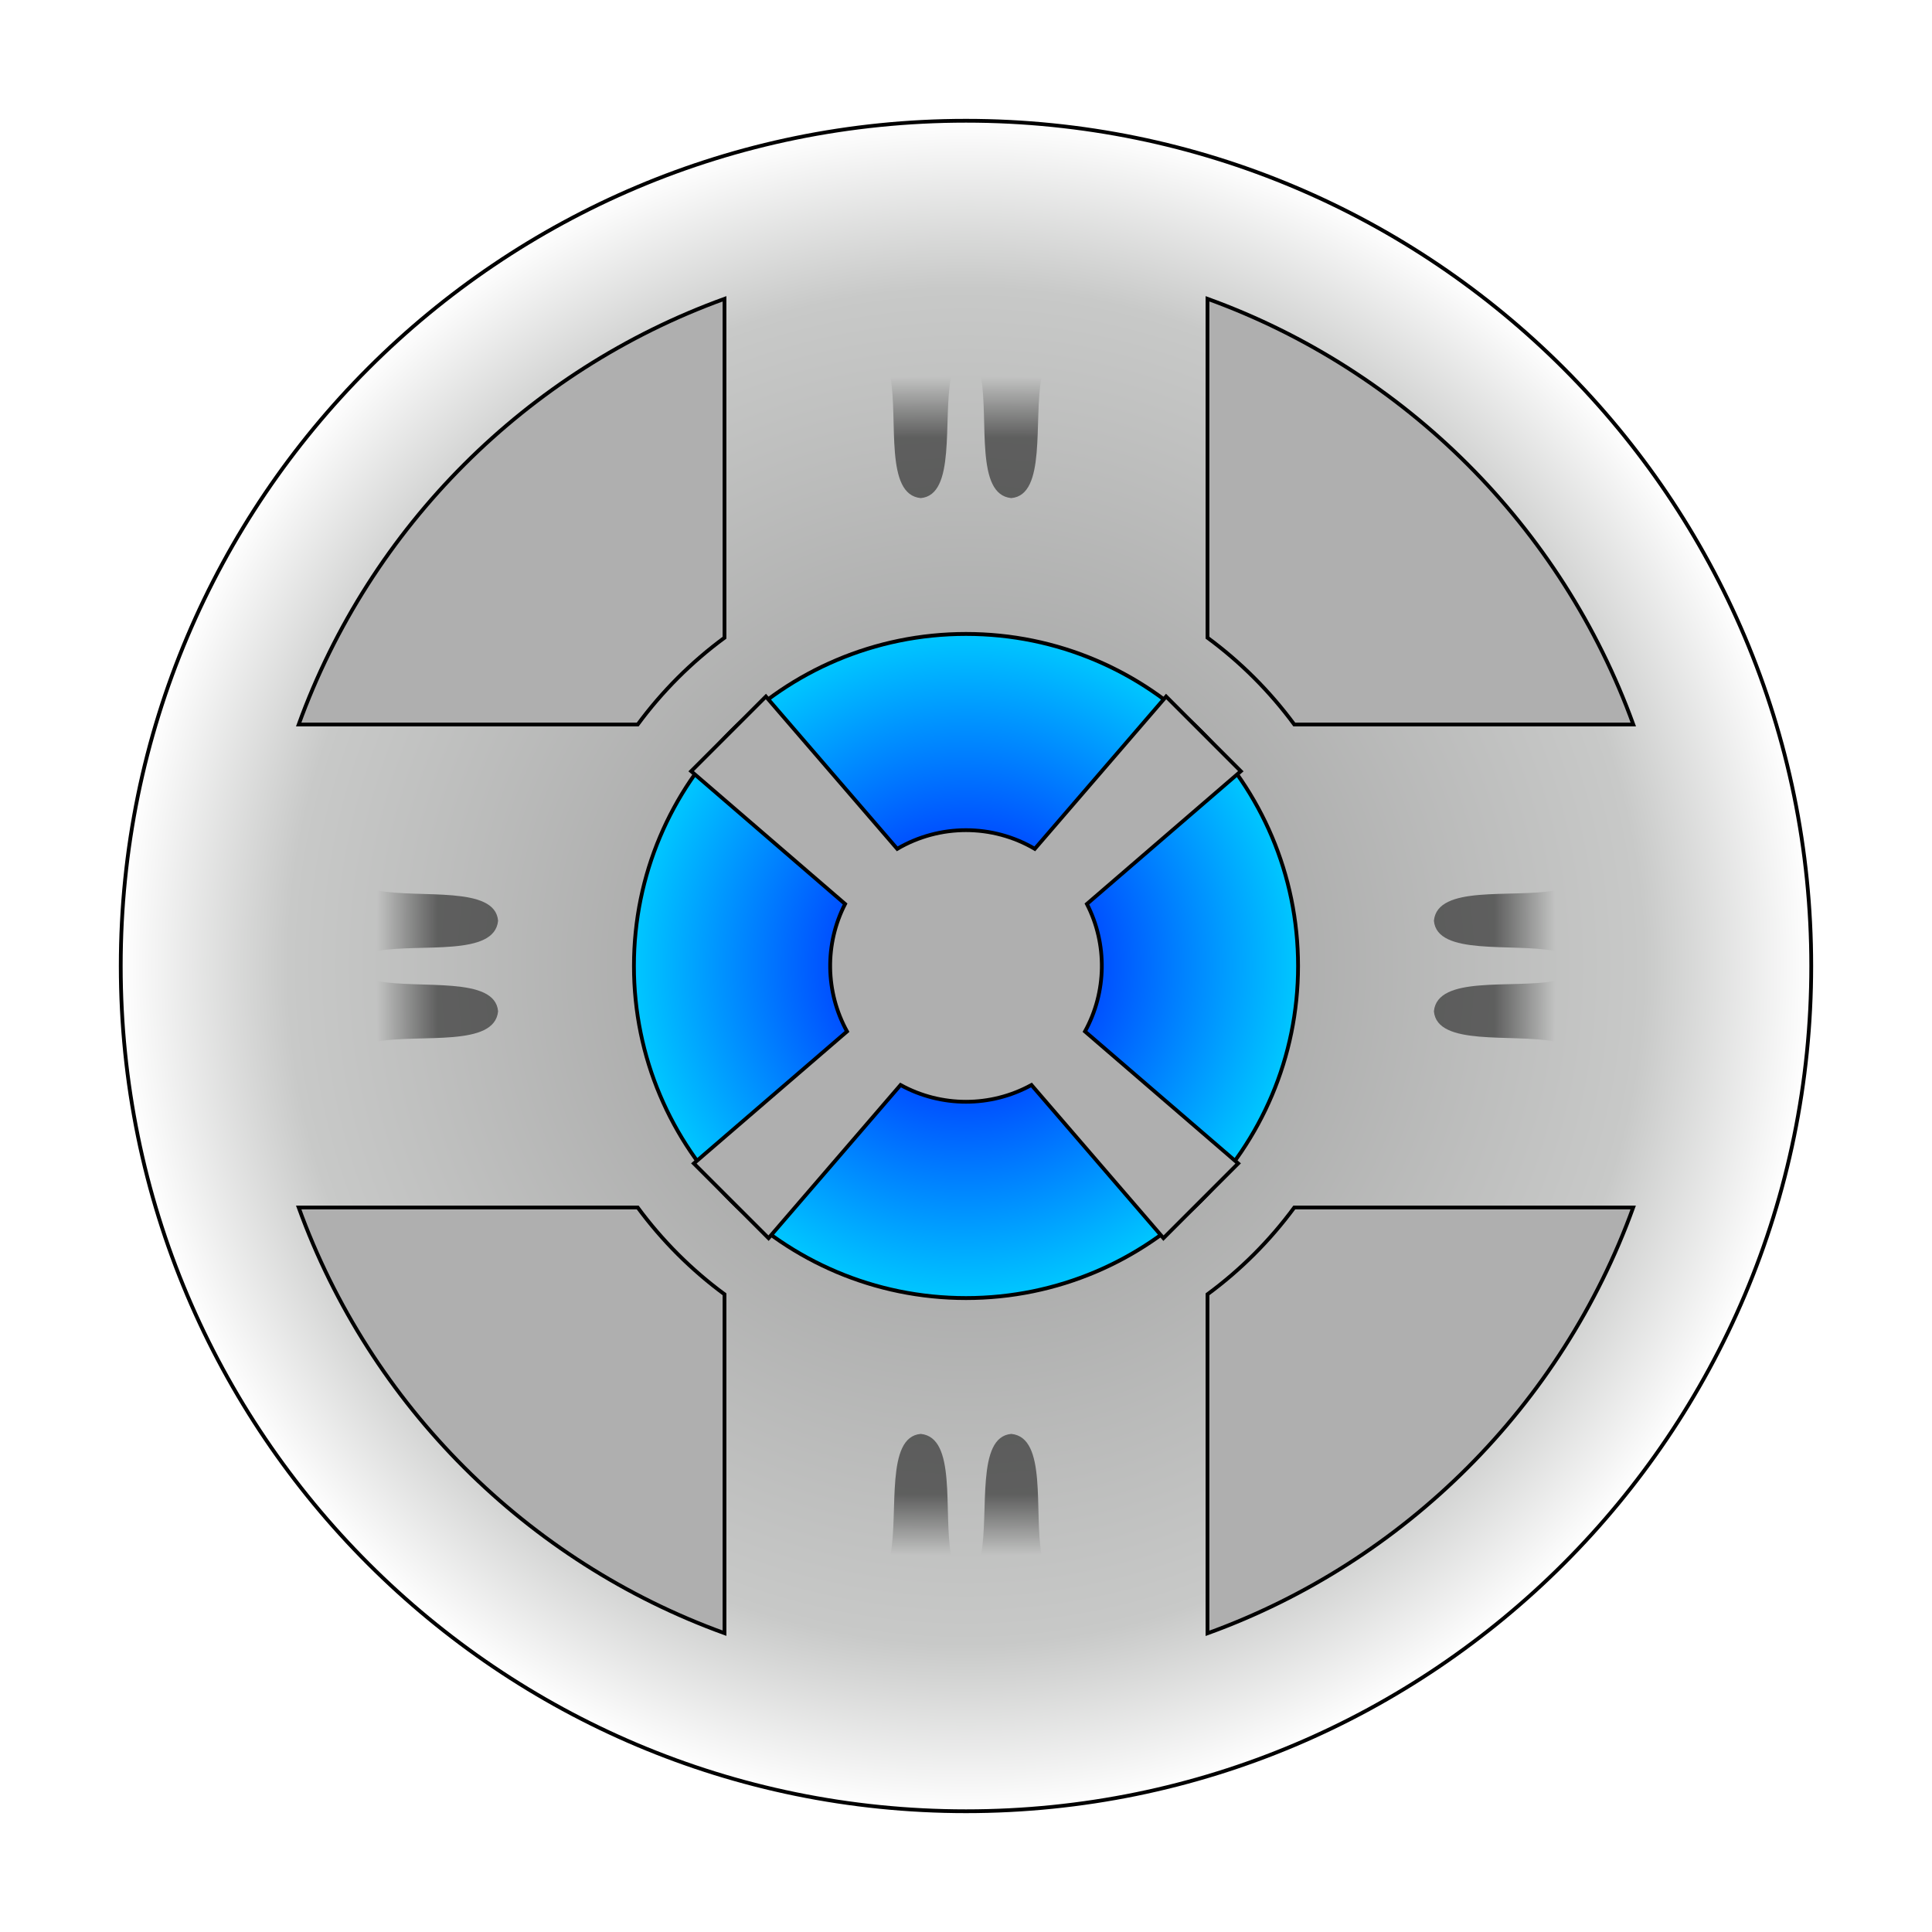
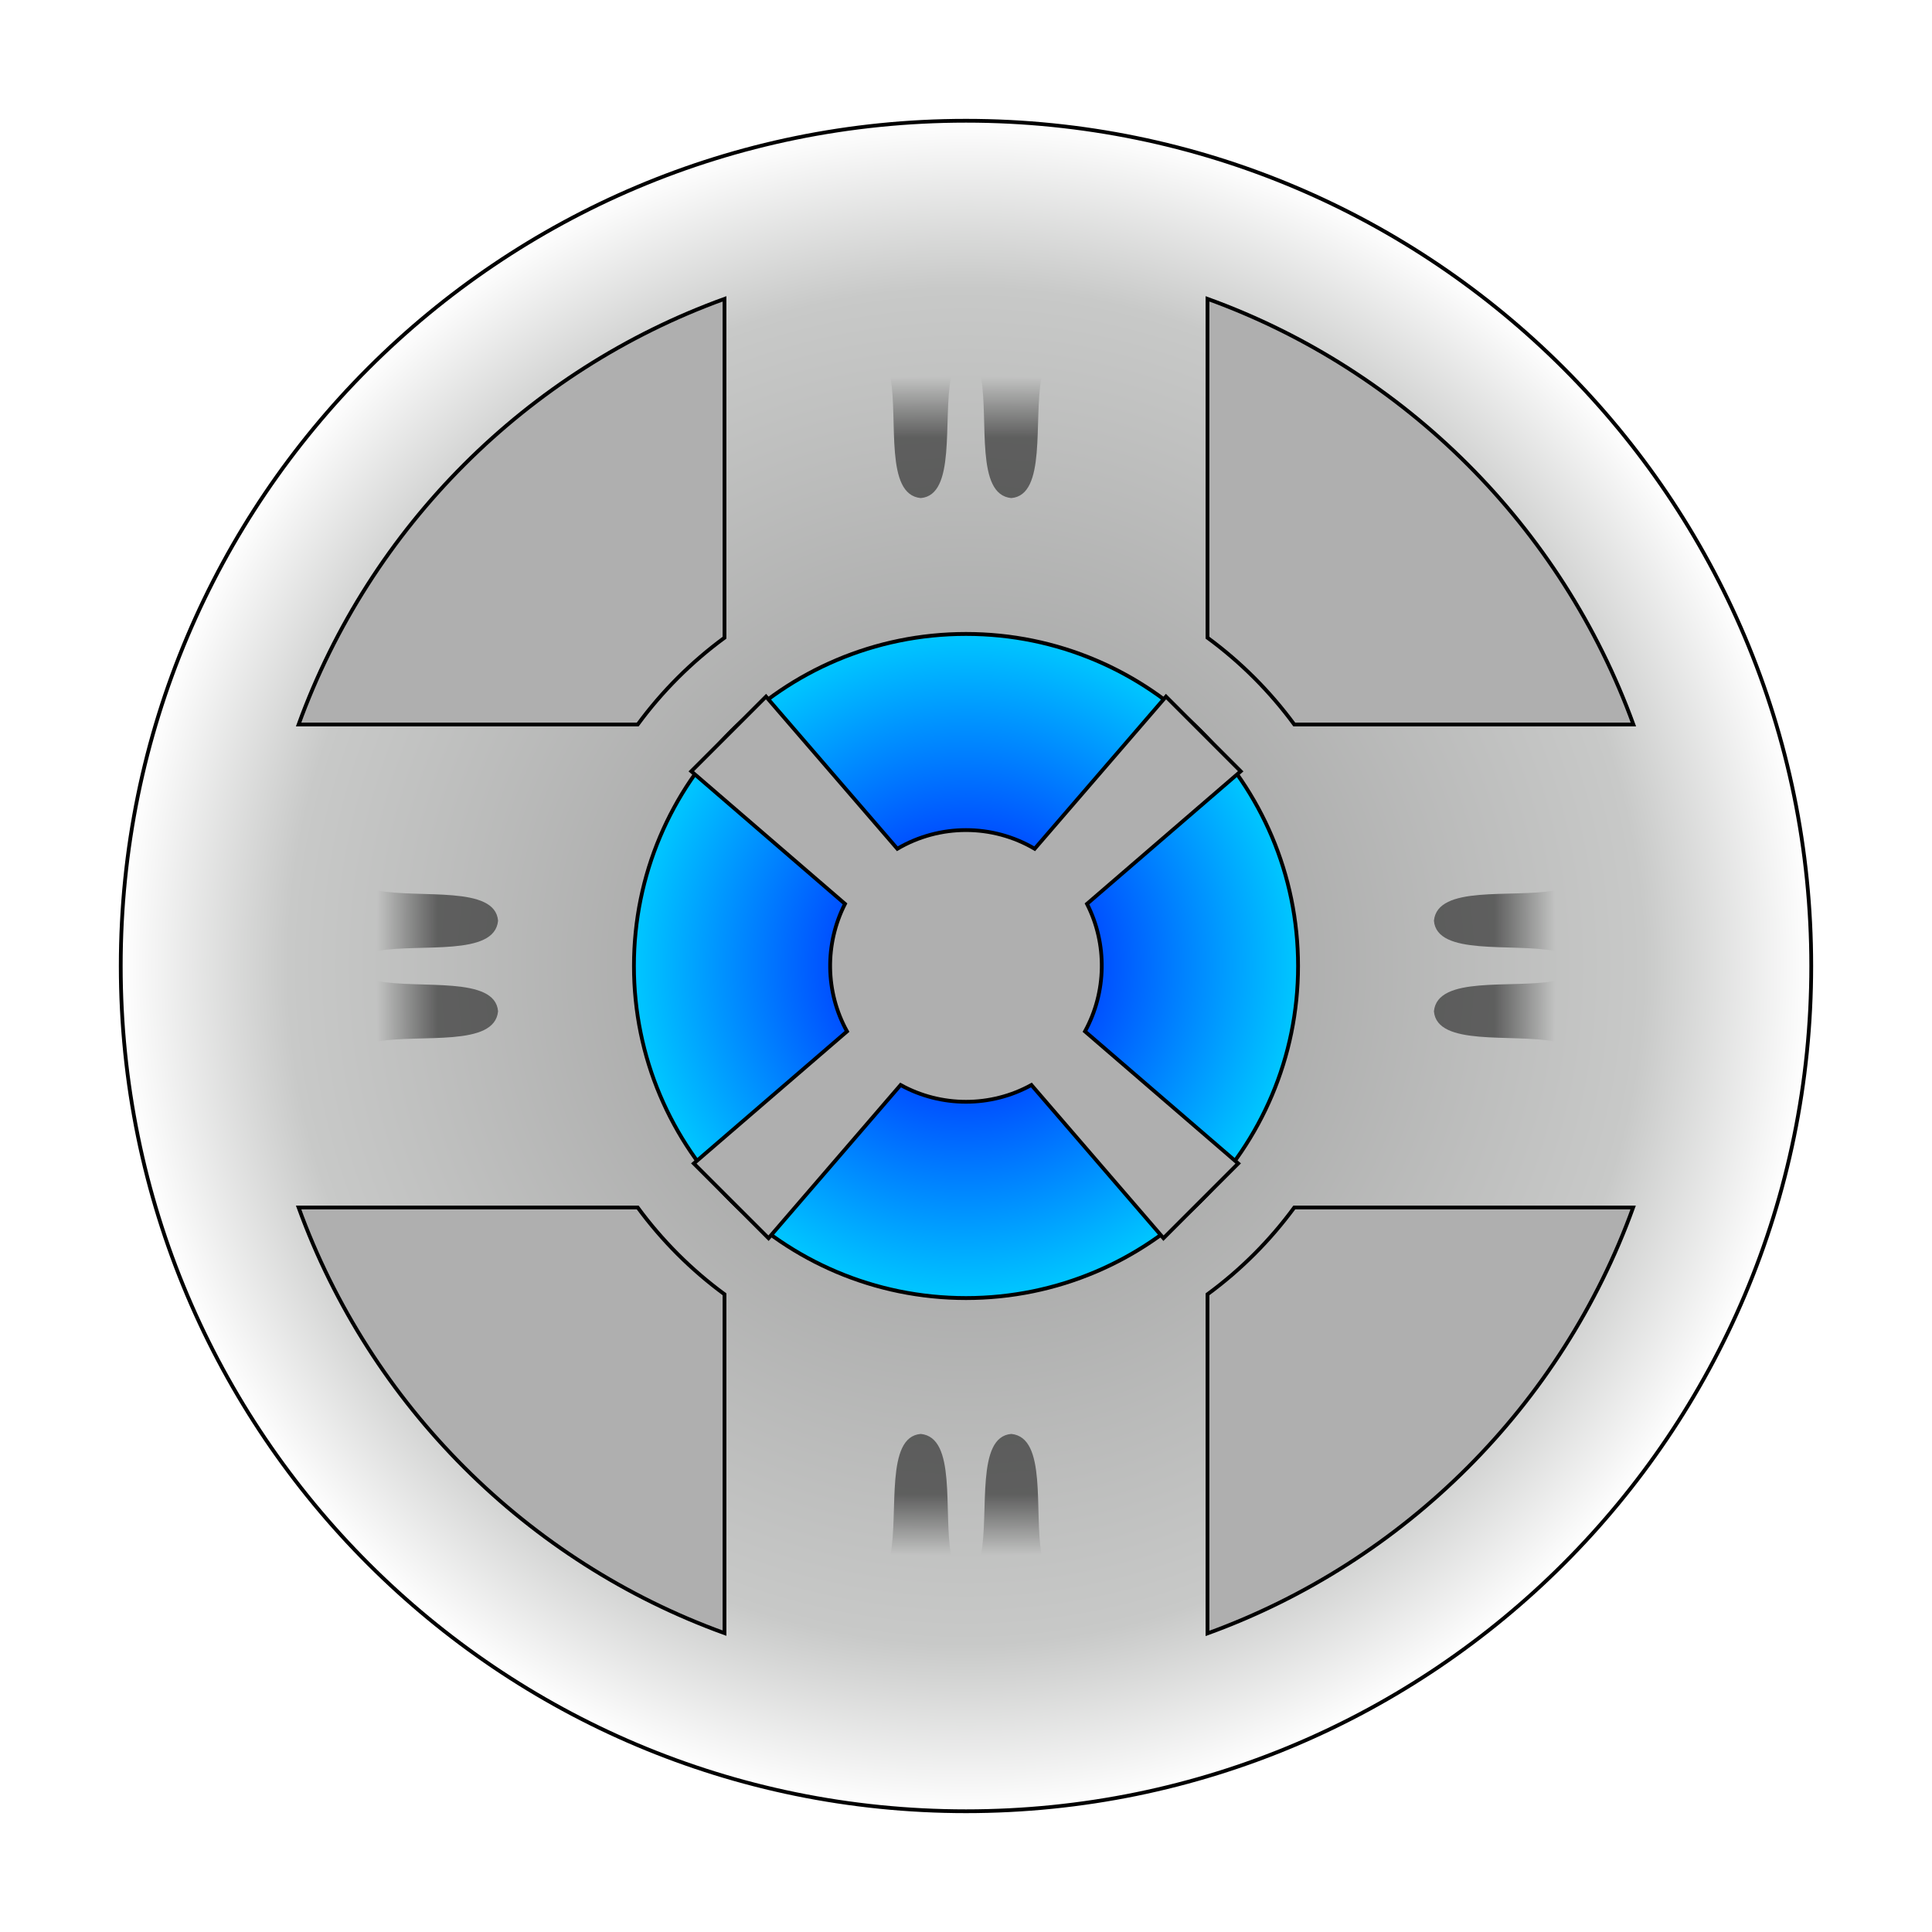
- <svg xmlns="http://www.w3.org/2000/svg" xmlns:xlink="http://www.w3.org/1999/xlink" version="1.1" width="512" height="512" id="svg2">
-   <defs id="defs4">
-     <linearGradient id="linearGradient5604">
-       <stop id="stop5606" style="stop-color:#0000ff;stop-opacity:1" offset="0" />
-       <stop id="stop5610" style="stop-color:#00c8ff;stop-opacity:1" offset="1" />
+ <svg xmlns="http://www.w3.org/2000/svg" xmlns:xlink="http://www.w3.org/1999/xlink" width="30pt" height="30pt" viewBox="0 0 30 30" version="1.1">
+   <defs>
+     <radialGradient id="radial0" gradientUnits="userSpaceOnUse" cx="256" cy="256" fx="256" fy="256" r="224.5">
+       <stop offset="0" style="stop-color:rgb(58.824%,58.824%,58.824%);stop-opacity:1;" />
+       <stop offset="0.8" style="stop-color:rgb(78.431%,78.824%,78.431%);stop-opacity:1;" />
+       <stop offset="1" style="stop-color:rgb(100%,100%,100%);stop-opacity:1;" />
+     </radialGradient>
+     <radialGradient id="radial1" gradientUnits="userSpaceOnUse" cx="256" cy="254" fx="256" fy="254" r="88.5" gradientTransform="matrix(1,0,0,0.977401,0,5.740113)">
+       <stop offset="0" style="stop-color:rgb(0%,0%,100%);stop-opacity:1;" />
+       <stop offset="1" style="stop-color:rgb(0%,78.431%,100%);stop-opacity:1;" />
+     </radialGradient>
+     <filter id="alpha" filterUnits="objectBoundingBox" x="0%" y="0%" width="100%" height="100%">
+       <feColorMatrix type="matrix" in="SourceGraphic" values="0 0 0 0 1 0 0 0 0 1 0 0 0 0 1 0 0 0 1 0" />
+     </filter>
+     <mask id="mask0">
+       <g filter="url(#alpha)">
+         <rect x="0" y="0" width="30" height="30" style="fill:rgb(0%,0%,0%);fill-opacity:0.502;stroke:none;" />
+       </g>
+     </mask>
+     <linearGradient id="linear0" gradientUnits="userSpaceOnUse" x1="272" y1="732.362" x2="272" y2="716.362" gradientTransform="matrix(0.0585938,0,0,0.0585938,-2.109375,-36.11497)">
+       <stop offset="0" style="stop-color:rgb(0%,0%,0%);stop-opacity:1;" />
+       <stop offset="1" style="stop-color:rgb(0%,0%,0%);stop-opacity:0;" />
    </linearGradient>
-     <linearGradient id="linearGradient4950">
-       <stop id="stop4954" style="stop-color:#000000;stop-opacity:1" offset="0" />
-       <stop id="stop4956" style="stop-color:#000000;stop-opacity:0" offset="1" />
+     <clipPath id="clip1">
+       <rect x="0" y="0" width="30" height="30" />
+     </clipPath>
+     <g id="surface5" clip-path="url(#clip1)">
+       <path style=" stroke:none;fill-rule:nonzero;fill:url(#linear0);" d="M 13.828 5.859 C 13.945 6.539 13.738 7.68 14.297 7.734 C 14.848 7.688 14.641 6.531 14.766 5.859 " />
+     </g>
+     <mask id="mask1">
+       <g filter="url(#alpha)">
+         <rect x="0" y="0" width="30" height="30" style="fill:rgb(0%,0%,0%);fill-opacity:0.502;stroke:none;" />
+       </g>
+     </mask>
+     <linearGradient id="linear1" gradientUnits="userSpaceOnUse" x1="272" y1="732.362" x2="272" y2="716.362" gradientTransform="matrix(0,0.0585938,-0.0585938,0,66.11497,-2.109375)">
+       <stop offset="0" style="stop-color:rgb(0%,0%,0%);stop-opacity:1;" />
+       <stop offset="1" style="stop-color:rgb(0%,0%,0%);stop-opacity:0;" />
    </linearGradient>
-     <linearGradient id="linearGradient4378">
-       <stop id="stop4380" style="stop-color:#969696;stop-opacity:1" offset="0" />
-       <stop id="stop4388" style="stop-color:#c8c9c8;stop-opacity:1" offset="0.8" />
-       <stop id="stop4382" style="stop-color:#ffffff;stop-opacity:1" offset="1" />
+     <clipPath id="clip2">
+       <rect x="0" y="0" width="30" height="30" />
+     </clipPath>
+     <g id="surface8" clip-path="url(#clip2)">
+       <path style=" stroke:none;fill-rule:nonzero;fill:url(#linear1);" d="M 24.141 13.828 C 23.461 13.945 22.32 13.738 22.266 14.297 C 22.312 14.848 23.469 14.641 24.141 14.766 " />
+     </g>
+     <mask id="mask2">
+       <g filter="url(#alpha)">
+         <rect x="0" y="0" width="30" height="30" style="fill:rgb(0%,0%,0%);fill-opacity:0.502;stroke:none;" />
+       </g>
+     </mask>
+     <linearGradient id="linear2" gradientUnits="userSpaceOnUse" x1="272" y1="732.362" x2="272" y2="716.362" gradientTransform="matrix(0,-0.0585938,0.0585938,0,-36.11497,30.70313)">
+       <stop offset="0" style="stop-color:rgb(0%,0%,0%);stop-opacity:1;" />
+       <stop offset="1" style="stop-color:rgb(0%,0%,0%);stop-opacity:0;" />
    </linearGradient>
-     <radialGradient cx="256" cy="256" r="224.5" fx="256" fy="256" id="radialGradient4396" xlink:href="#linearGradient4378" gradientUnits="userSpaceOnUse" />
-     <radialGradient cx="256" cy="254" r="88.5" fx="256" fy="254" id="radialGradient4756" xlink:href="#linearGradient5604" gradientUnits="userSpaceOnUse" gradientTransform="matrix(1,0,0,0.9774011,0,5.740113)" />
-     <linearGradient id="linearGradient9083">
-       <stop id="stop9085" style="stop-color:#ffffff;stop-opacity:1" offset="0" />
-       <stop id="stop4878" style="stop-color:#ffb17f;stop-opacity:1" offset="0.75" />
-       <stop id="stop9087" style="stop-color:#ff6400;stop-opacity:1" offset="1" />
+     <clipPath id="clip3">
+       <rect x="0" y="0" width="30" height="30" />
+     </clipPath>
+     <g id="surface11" clip-path="url(#clip3)">
+       <path style=" stroke:none;fill-rule:nonzero;fill:url(#linear2);" d="M 5.859 14.766 C 6.539 14.648 7.68 14.855 7.734 14.297 C 7.688 13.746 6.531 13.953 5.859 13.828 " />
+     </g>
+     <mask id="mask3">
+       <g filter="url(#alpha)">
+         <rect x="0" y="0" width="30" height="30" style="fill:rgb(0%,0%,0%);fill-opacity:0.502;stroke:none;" />
+       </g>
+     </mask>
+     <linearGradient id="linear3" gradientUnits="userSpaceOnUse" x1="272" y1="732.362" x2="272" y2="716.362" gradientTransform="matrix(-0.0585938,0,0,-0.0585938,32.10938,66.11497)">
+       <stop offset="0" style="stop-color:rgb(0%,0%,0%);stop-opacity:1;" />
+       <stop offset="1" style="stop-color:rgb(0%,0%,0%);stop-opacity:0;" />
    </linearGradient>
-     <radialGradient cx="256" cy="256" r="256.5" fx="256" fy="256" id="radialGradient4876" xlink:href="#linearGradient9083" gradientUnits="userSpaceOnUse" gradientTransform="matrix(0.9375,0,0,0.9375,16,556.3622)" />
-     <filter x="-0.2" y="-0.2" width="1.4" height="1.4" color-interpolation-filters="sRGB" id="filter4930">
-       <feTurbulence result="result91" type="fractalNoise" numOctaves="5" baseFrequency="0.05" id="feTurbulence4932" />
-       <feDisplacementMap in2="result91" scale="25" xChannelSelector="R" yChannelSelector="A" in="SourceGraphic" result="result5" id="feDisplacementMap4934" />
-       <feComposite in2="result5" operator="atop" in="SourceGraphic" result="fbSourceGraphic" id="feComposite4936" />
-       <feColorMatrix id="feColorMatrix4938" values="0 0 0 -1 0 0 0 0 -1 0 0 0 0 -1 0 0 0 0 1 0" in="fbSourceGraphic" result="fbSourceGraphicAlpha" />
-       <feTurbulence result="result1" baseFrequency="0.02" numOctaves="5" type="fractalNoise" id="feTurbulence4940" />
-       <feComposite in2="result1" operator="in" in="fbSourceGraphic" result="result2" id="feComposite4942" />
-       <feColorMatrix in="result2" values="1 0 0 0 0 0 1 0 0 0 0 0 1 0 0 0 0 0 3 -1 " result="fbSourceGraphic" id="feColorMatrix4944" />
-       <feColorMatrix id="feColorMatrix4946" values="0 0 0 -1 0 0 0 0 -1 0 0 0 0 -1 0 0 0 0 1 0" in="fbSourceGraphic" result="fbSourceGraphicAlpha" />
-       <feGaussianBlur in="fbSourceGraphic" stdDeviation="3" id="feGaussianBlur4948" />
-     </filter>
-     <linearGradient x1="272" y1="732.362" x2="272" y2="716.362" id="linearGradient4960" xlink:href="#linearGradient4950" gradientUnits="userSpaceOnUse" gradientTransform="translate(-36,-76)" />
+     <clipPath id="clip4">
+       <rect x="0" y="0" width="30" height="30" />
+     </clipPath>
+     <g id="surface14" clip-path="url(#clip4)">
+       <path style=" stroke:none;fill-rule:nonzero;fill:url(#linear3);" d="M 16.172 24.141 C 16.055 23.461 16.262 22.32 15.703 22.266 C 15.152 22.312 15.359 23.469 15.234 24.141 " />
+     </g>
+     <mask id="mask4">
+       <g filter="url(#alpha)">
+         <rect x="0" y="0" width="30" height="30" style="fill:rgb(0%,0%,0%);fill-opacity:0.502;stroke:none;" />
+       </g>
+     </mask>
+     <linearGradient id="linear4" gradientUnits="userSpaceOnUse" x1="272" y1="732.362" x2="272" y2="716.362" gradientTransform="matrix(0.0585938,0,0,0.0585938,-0.703125,-36.11497)">
+       <stop offset="0" style="stop-color:rgb(0%,0%,0%);stop-opacity:1;" />
+       <stop offset="1" style="stop-color:rgb(0%,0%,0%);stop-opacity:0;" />
+     </linearGradient>
+     <clipPath id="clip5">
+       <rect x="0" y="0" width="30" height="30" />
+     </clipPath>
+     <g id="surface17" clip-path="url(#clip5)">
+       <path style=" stroke:none;fill-rule:nonzero;fill:url(#linear4);" d="M 15.234 5.859 C 15.352 6.539 15.145 7.68 15.703 7.734 C 16.254 7.688 16.047 6.531 16.172 5.859 " />
+     </g>
+     <mask id="mask5">
+       <g filter="url(#alpha)">
+         <rect x="0" y="0" width="30" height="30" style="fill:rgb(0%,0%,0%);fill-opacity:0.502;stroke:none;" />
+       </g>
+     </mask>
+     <linearGradient id="linear5" gradientUnits="userSpaceOnUse" x1="272" y1="732.362" x2="272" y2="716.362" gradientTransform="matrix(0,0.0585938,-0.0585938,0,66.11497,-0.703125)">
+       <stop offset="0" style="stop-color:rgb(0%,0%,0%);stop-opacity:1;" />
+       <stop offset="1" style="stop-color:rgb(0%,0%,0%);stop-opacity:0;" />
+     </linearGradient>
+     <clipPath id="clip6">
+       <rect x="0" y="0" width="30" height="30" />
+     </clipPath>
+     <g id="surface20" clip-path="url(#clip6)">
+       <path style=" stroke:none;fill-rule:nonzero;fill:url(#linear5);" d="M 24.141 15.234 C 23.461 15.352 22.32 15.145 22.266 15.703 C 22.312 16.254 23.469 16.047 24.141 16.172 " />
+     </g>
+     <mask id="mask6">
+       <g filter="url(#alpha)">
+         <rect x="0" y="0" width="30" height="30" style="fill:rgb(0%,0%,0%);fill-opacity:0.502;stroke:none;" />
+       </g>
+     </mask>
+     <linearGradient id="linear6" gradientUnits="userSpaceOnUse" x1="272" y1="732.362" x2="272" y2="716.362" gradientTransform="matrix(0,-0.0585938,0.0585938,0,-36.11497,32.10938)">
+       <stop offset="0" style="stop-color:rgb(0%,0%,0%);stop-opacity:1;" />
+       <stop offset="1" style="stop-color:rgb(0%,0%,0%);stop-opacity:0;" />
+     </linearGradient>
+     <clipPath id="clip7">
+       <rect x="0" y="0" width="30" height="30" />
+     </clipPath>
+     <g id="surface23" clip-path="url(#clip7)">
+       <path style=" stroke:none;fill-rule:nonzero;fill:url(#linear6);" d="M 5.859 16.172 C 6.539 16.055 7.68 16.262 7.734 15.703 C 7.688 15.152 6.531 15.359 5.859 15.234 " />
+     </g>
+     <mask id="mask7">
+       <g filter="url(#alpha)">
+         <rect x="0" y="0" width="30" height="30" style="fill:rgb(0%,0%,0%);fill-opacity:0.502;stroke:none;" />
+       </g>
+     </mask>
+     <linearGradient id="linear7" gradientUnits="userSpaceOnUse" x1="272" y1="732.362" x2="272" y2="716.362" gradientTransform="matrix(-0.0585938,0,0,-0.0585938,30.70312,66.11497)">
+       <stop offset="0" style="stop-color:rgb(0%,0%,0%);stop-opacity:1;" />
+       <stop offset="1" style="stop-color:rgb(0%,0%,0%);stop-opacity:0;" />
+     </linearGradient>
+     <clipPath id="clip8">
+       <rect x="0" y="0" width="30" height="30" />
+     </clipPath>
+     <g id="surface26" clip-path="url(#clip8)">
+       <path style=" stroke:none;fill-rule:nonzero;fill:url(#linear7);" d="M 14.766 24.141 C 14.648 23.461 14.855 22.32 14.297 22.266 C 13.746 22.312 13.953 23.469 13.828 24.141 " />
+     </g>
  </defs>
-   <g transform="translate(0,-540.3622)" id="layer1">
-     <g id="ufo" style="visibility:visible">
-       <path d="m 480,256 a 224,224 0 1 1 -448,0 224,224 0 1 1 448,0 z" transform="translate(0,540.3622)" id="hull" style="fill:url(#radialGradient4396);fill-opacity:1;fill-rule:nonzero;stroke:#000000;stroke-opacity:1" />
-       <g id="cockpit">
-         <path d="m 344,254 a 88,86 0 1 1 -176,0 88,86 0 1 1 176,0 z" transform="matrix(1,0,0,1.023256,0,536.4552)" id="path4748" style="fill:url(#radialGradient4756);fill-opacity:1;fill-rule:nonzero;stroke:#000000;stroke-width:1;stroke-miterlimit:4;stroke-opacity:1;stroke-dasharray:none" />
-         <g transform="matrix(0.7071068,0.7071068,-0.7071068,0.7071068,638.0938,52.22975)" id="g4732" style="fill:#afafaf;fill-opacity:1">
-           <path d="m 243,168 3.938,53.156 c -12.599,3.267 -22.514,13.182 -25.781,25.781 L 168,243 l 0,28 53.719,-3.969 c 3.645,11.347 12.764,20.206 24.25,23.531 L 242,344 l 28,0 -3.969,-53.438 c 11.813,-3.42 21.107,-12.726 24.531,-24.531 L 344,270 l 0,-28 -53.438,3.969 c -3.326,-11.478 -12.19,-20.607 -23.531,-24.25 L 271,168 l -28,0 z" transform="translate(0,540.3622)" id="rect4402" style="fill:#afafaf;fill-opacity:1;fill-rule:nonzero;stroke:#000000;stroke-width:1;stroke-miterlimit:4;stroke-opacity:1" />
-         </g>
-       </g>
-       <g id="torpedo_launchers">
-         <path d="m 236,640.362 c 2.009,11.595 -1.563,31.069 8,32 9.369,-0.818 5.873,-20.54 8,-32" id="path4267" style="opacity:0.5;fill:url(#linearGradient4960);fill-opacity:1;stroke:none;visibility:visible" />
-         <use transform="matrix(0,1,-1,0,1052.362,540.3622)" id="use4792" x="0" y="0" width="512" height="512" xlink:href="#path4267" />
-         <use transform="matrix(0,-1,1,0,-540.3622,1028.362)" id="use4798" x="0" y="0" width="512" height="512" xlink:href="#path4267" />
-         <use transform="matrix(-1,0,0,-1,512,1592.724)" id="use4800" x="0" y="0" width="512" height="512" xlink:href="#path4267" />
-         <use transform="translate(24,0)" id="use4806" x="0" y="0" width="512" height="512" xlink:href="#path4267" />
-         <use transform="translate(-2e-5,24)" id="use4808" x="0" y="0" width="512" height="512" xlink:href="#use4792" />
-         <use transform="translate(0,23.99998)" id="use4810" x="0" y="0" width="512" height="512" xlink:href="#use4798" />
-         <use transform="translate(-24,-4e-5)" id="use4812" x="0" y="0" width="512" height="512" xlink:href="#use4800" />
-       </g>
-       <path d="M 192,79.188 C 139.651,98.135 98.104,139.657 79.156,192 L 169,192 c 6.467,-8.777 14.221,-16.533 23,-23 l 0,-89.812 z m 128,0 0,89.812 c 8.779,6.467 16.533,14.223 23,23 l 89.844,0 C 413.896,139.657 372.349,98.135 320,79.188 z M 79.156,320 C 98.104,372.343 139.651,413.865 192,432.812 L 192,343 c -8.779,-6.467 -16.533,-14.223 -23,-23 l -89.844,0 z M 343,320 c -6.467,8.779 -14.223,16.533 -23,23 l 0,89.844 C 372.343,413.896 413.865,372.349 432.812,320 L 343,320 z" transform="translate(0,540.3622)" id="armor" style="fill:#afafaf;fill-opacity:1;fill-rule:nonzero;stroke:#000000;stroke-opacity:1" />
-     </g>
-     <path d="m 496,796.362 c 0,132.548 -107.452,240 -240,240 -132.548,0 -240,-107.452 -240,-240 0,-132.548 107.452,-240 240,-240 132.548,0 240,107.452 240,240 z" id="explosion" style="fill:url(#radialGradient4876);fill-opacity:1;fill-rule:nonzero;stroke:none;visibility:hidden;filter:url(#filter4930)" />
+   <g id="surface1">
+     <path style="fill-rule:nonzero;fill:url(#radial0);stroke-width:1;stroke-linecap:butt;stroke-linejoin:miter;stroke:rgb(0%,0%,0%);stroke-opacity:1;stroke-miterlimit:4;" d="M 480 256 C 480 379.733 379.733 480 256 480 C 132.267 480 32 379.733 32 256 C 32 132.267 132.267 32 256 32 C 379.733 32 480 132.267 480 256 Z M 480 256 " transform="matrix(0.0585938,0,0,0.0585938,0,0)" />
+     <path style="fill-rule:nonzero;fill:url(#radial1);stroke-width:1;stroke-linecap:butt;stroke-linejoin:miter;stroke:rgb(0%,0%,0%);stroke-opacity:1;stroke-miterlimit:4;" d="M 344 254 C 344 301.495 304.6 340 256 340 C 207.4 340 168 301.495 168 254 C 168 206.505 207.4 168 256 168 C 304.6 168 344 206.505 344 254 Z M 344 254 " transform="matrix(0.0585938,0,0,0.0599564,0,-0.228925)" />
+     <path style="fill-rule:nonzero;fill:rgb(68.627%,68.627%,68.627%);fill-opacity:1;stroke-width:1;stroke-linecap:butt;stroke-linejoin:miter;stroke:rgb(0%,0%,0%);stroke-opacity:1;stroke-miterlimit:4;" d="M 242.989 168.036 L 246.902 221.163 C 234.315 224.416 224.416 234.315 221.163 246.902 L 168.036 242.989 L 168.036 270.991 L 221.682 267.031 C 225.359 278.345 234.457 287.254 245.959 290.554 L 241.999 344.011 L 270.001 344.011 L 266.041 290.554 C 277.826 287.16 287.16 277.826 290.554 266.041 L 344.011 270.001 L 344.011 241.999 L 290.554 245.959 C 287.207 234.504 278.345 225.359 267.031 221.682 L 270.991 168.036 Z M 242.989 168.036 " transform="matrix(0.041432,0.041432,-0.041432,0.041432,15,-6.213203)" />
+     <use xlink:href="#surface5" mask="url(#mask0)" />
+     <use xlink:href="#surface8" mask="url(#mask1)" />
+     <use xlink:href="#surface11" mask="url(#mask2)" />
+     <use xlink:href="#surface14" mask="url(#mask3)" />
+     <use xlink:href="#surface17" mask="url(#mask4)" />
+     <use xlink:href="#surface20" mask="url(#mask5)" />
+     <use xlink:href="#surface23" mask="url(#mask6)" />
+     <use xlink:href="#surface26" mask="url(#mask7)" />
+     <path style="fill-rule:nonzero;fill:rgb(68.627%,68.627%,68.627%);fill-opacity:1;stroke-width:1;stroke-linecap:butt;stroke-linejoin:miter;stroke:rgb(0%,0%,0%);stroke-opacity:1;stroke-miterlimit:4;" d="M 192 79.2 C 139.667 98.133 98.133 139.667 79.133 192 L 169 192 C 175.467 183.2 183.2 175.467 192 169 Z M 320 79.2 L 320 169 C 328.8 175.467 336.533 183.2 343 192 L 432.867 192 C 413.867 139.667 372.333 98.133 320 79.2 Z M 79.133 320 C 98.133 372.333 139.667 413.867 192 432.8 L 192 343 C 183.2 336.533 175.467 328.8 169 320 Z M 343 320 C 336.533 328.8 328.8 336.533 320 343 L 320 432.867 C 372.333 413.867 413.867 372.333 432.8 320 Z M 343 320 " transform="matrix(0.0585938,0,0,0.0585938,0,0)" />
  </g>
</svg>
